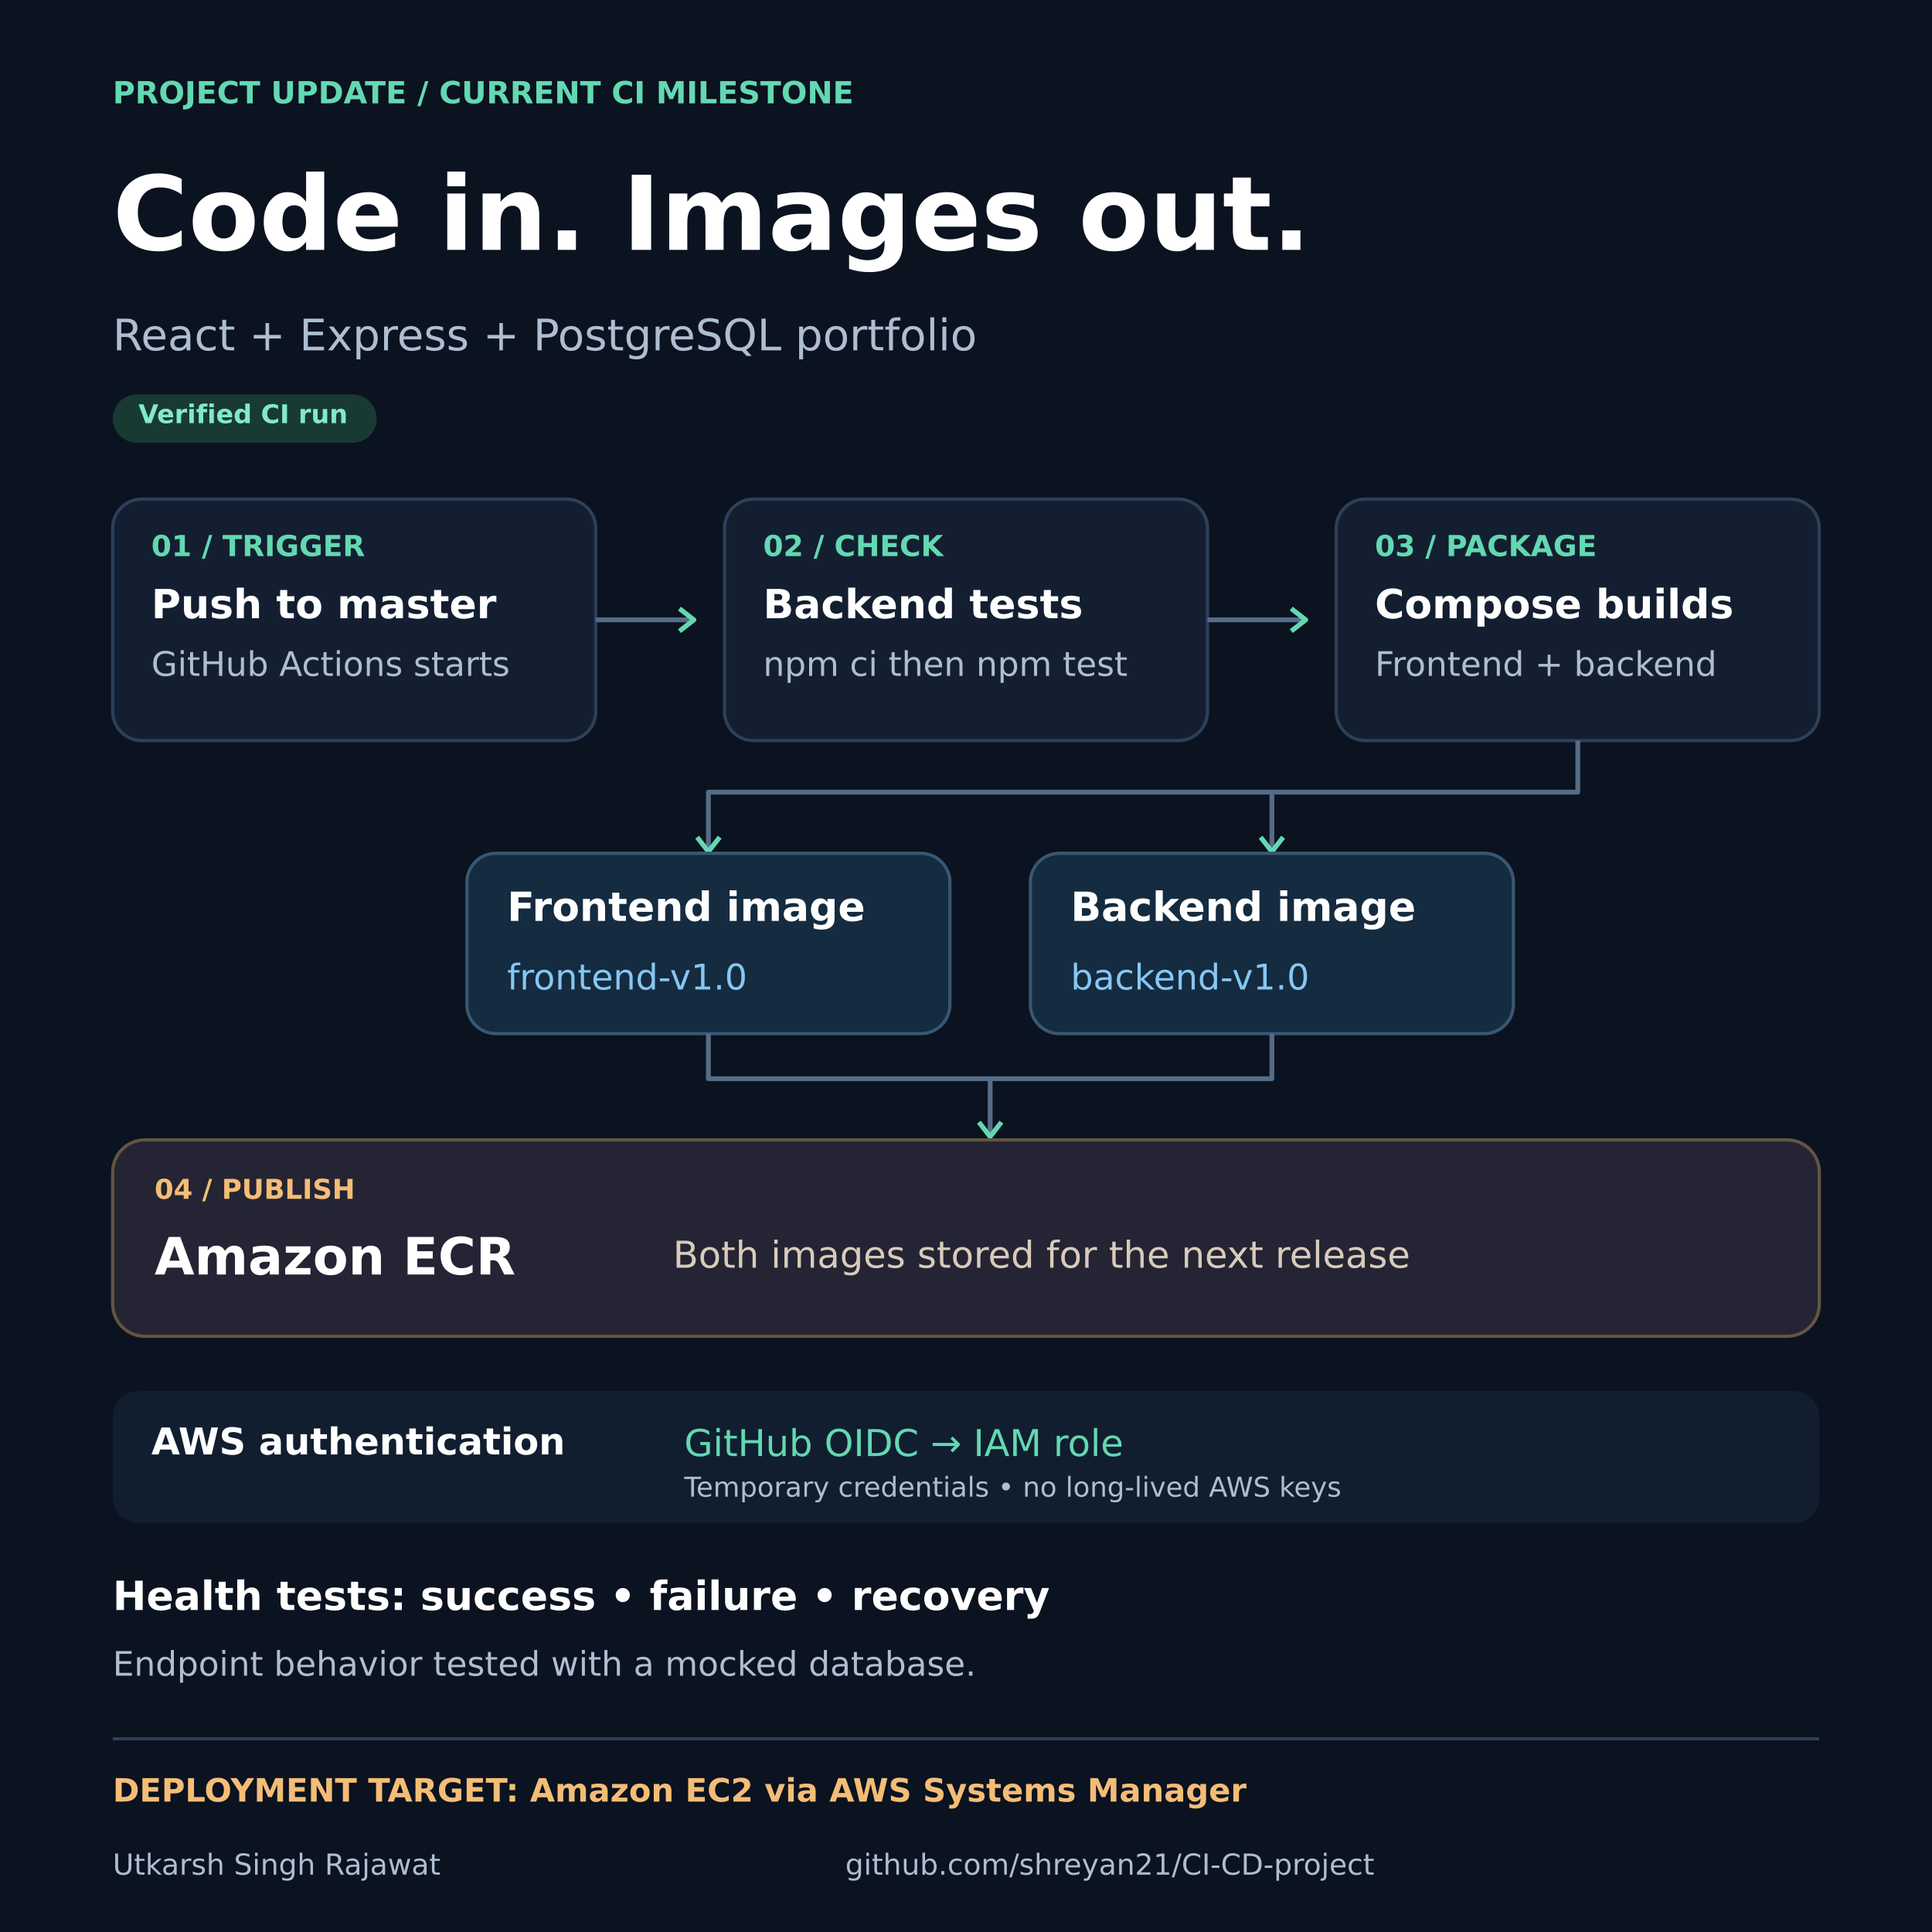
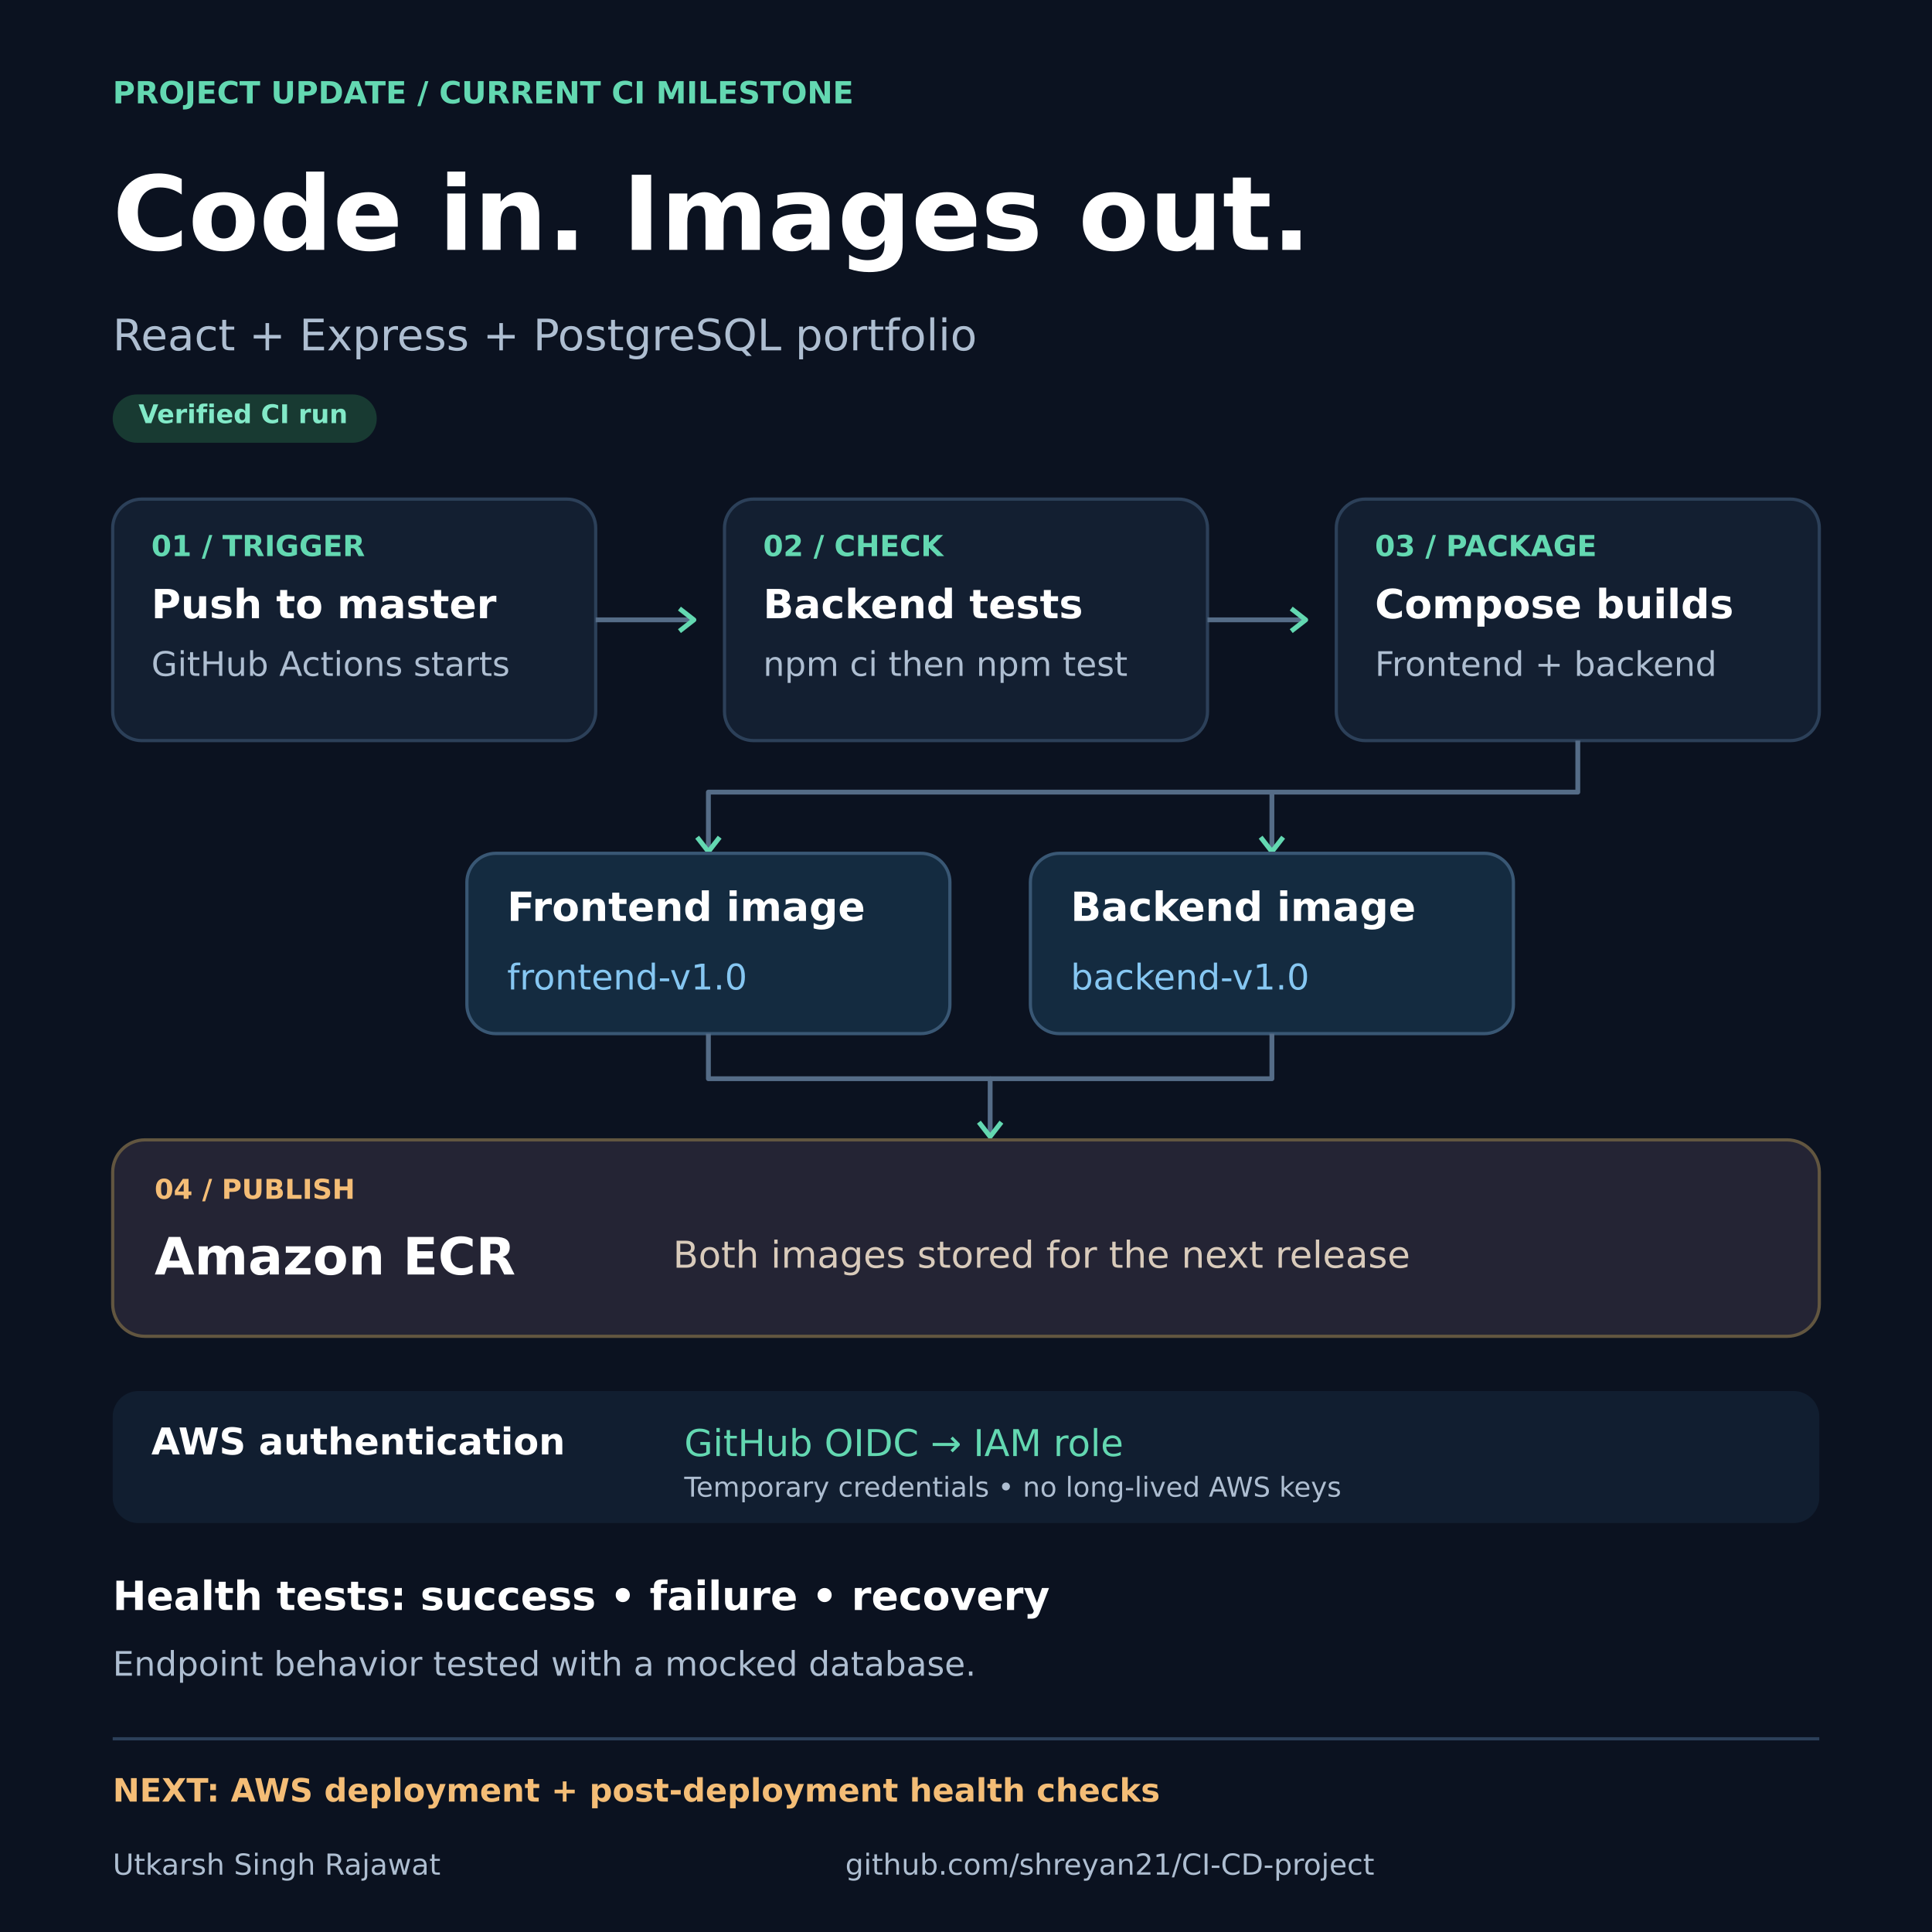
<svg xmlns="http://www.w3.org/2000/svg" width="1200" height="1200" viewBox="0 0 1200 1200" role="img" aria-labelledby="title desc">
  <rect width="1200" height="1200" fill="#0B1220" />
  <text x="70" y="64.2" fill="#63D8B1" font-family="DejaVu Sans, sans-serif" font-size="19" font-weight="700">PROJECT UPDATE  /  CURRENT CI MILESTONE</text>
  <text x="70" y="155.2" fill="#FFFFFF" font-family="DejaVu Sans, sans-serif" font-size="64" font-weight="700">Code in. Images out.</text>
  <text x="70" y="217.6" fill="#AEBED1" font-family="DejaVu Sans, sans-serif" font-size="27" font-weight="400">React + Express + PostgreSQL portfolio</text>
  <rect x="70" y="245" width="164" height="30" rx="15" fill="#183A32" />
  <text x="86" y="262.8" fill="#82E9C8" font-family="DejaVu Sans, sans-serif" font-size="16" font-weight="700">Verified CI run</text>
  <rect x="70" y="310" width="300" height="150" rx="18" fill="#131F31" stroke="#2C4059" stroke-width="2" />
  <text x="94" y="345.4" fill="#63D8B1" font-family="DejaVu Sans, sans-serif" font-size="18" font-weight="700">01  /  TRIGGER</text>
  <text x="94" y="384.0" fill="#FFFFFF" font-family="DejaVu Sans, sans-serif" font-size="25" font-weight="700">Push to master</text>
  <text x="94" y="419.8" fill="#AEBED1" font-family="DejaVu Sans, sans-serif" font-size="21" font-weight="400">GitHub Actions starts</text>
  <rect x="450" y="310" width="300" height="150" rx="18" fill="#131F31" stroke="#2C4059" stroke-width="2" />
  <text x="474" y="345.4" fill="#63D8B1" font-family="DejaVu Sans, sans-serif" font-size="18" font-weight="700">02  /  CHECK</text>
  <text x="474" y="384.0" fill="#FFFFFF" font-family="DejaVu Sans, sans-serif" font-size="25" font-weight="700">Backend tests</text>
  <text x="474" y="419.8" fill="#AEBED1" font-family="DejaVu Sans, sans-serif" font-size="21" font-weight="400">npm ci  then  npm test</text>
  <rect x="830" y="310" width="300" height="150" rx="18" fill="#131F31" stroke="#2C4059" stroke-width="2" />
  <text x="854" y="345.4" fill="#63D8B1" font-family="DejaVu Sans, sans-serif" font-size="18" font-weight="700">03  /  PACKAGE</text>
  <text x="854" y="384.0" fill="#FFFFFF" font-family="DejaVu Sans, sans-serif" font-size="25" font-weight="700">Compose builds</text>
  <text x="854" y="419.8" fill="#AEBED1" font-family="DejaVu Sans, sans-serif" font-size="21" font-weight="400">Frontend + backend</text>
  <polyline points="370,385 431,385" fill="none" stroke="#556C87" stroke-width="3" stroke-linejoin="round" />
  <polyline points="422,378 431,385 422,392" fill="none" stroke="#63D8B1" stroke-width="3" stroke-linejoin="round" />
  <polyline points="750,385 811,385" fill="none" stroke="#556C87" stroke-width="3" stroke-linejoin="round" />
  <polyline points="802,378 811,385 802,392" fill="none" stroke="#63D8B1" stroke-width="3" stroke-linejoin="round" />
  <polyline points="980,460 980,492 440,492 440,529" fill="none" stroke="#556C87" stroke-width="3" stroke-linejoin="round" />
  <polyline points="790,492 790,529" fill="none" stroke="#556C87" stroke-width="3" stroke-linejoin="round" />
  <polyline points="433,520 440,529 447,520" fill="none" stroke="#63D8B1" stroke-width="3" stroke-linejoin="round" />
  <polyline points="783,520 790,529 797,520" fill="none" stroke="#63D8B1" stroke-width="3" stroke-linejoin="round" />
  <rect x="290" y="530" width="300" height="112" rx="18" fill="#142B40" stroke="#395774" stroke-width="2" />
  <text x="315" y="572.0" fill="#FFFFFF" font-family="DejaVu Sans, sans-serif" font-size="25" font-weight="700">Frontend image</text>
  <text x="315" y="614.6" fill="#86C7F2" font-family="DejaVu Sans, sans-serif" font-size="22" font-weight="400">frontend-v1.0</text>
  <rect x="640" y="530" width="300" height="112" rx="18" fill="#142B40" stroke="#395774" stroke-width="2" />
  <text x="665" y="572.0" fill="#FFFFFF" font-family="DejaVu Sans, sans-serif" font-size="25" font-weight="700">Backend image</text>
  <text x="665" y="614.6" fill="#86C7F2" font-family="DejaVu Sans, sans-serif" font-size="22" font-weight="400">backend-v1.0</text>
  <polyline points="440,642 440,670 615,670 615,706" fill="none" stroke="#556C87" stroke-width="3" stroke-linejoin="round" />
  <polyline points="790,642 790,670 615,670" fill="none" stroke="#556C87" stroke-width="3" stroke-linejoin="round" />
  <polyline points="608,697 615,706 622,697" fill="none" stroke="#63D8B1" stroke-width="3" stroke-linejoin="round" />
  <rect x="70" y="708" width="1060" height="122" rx="20" fill="#242434" stroke="#625640" stroke-width="2" />
  <text x="96" y="744.6" fill="#F4BD76" font-family="DejaVu Sans, sans-serif" font-size="17" font-weight="700">04  /  PUBLISH</text>
  <text x="96" y="791.6" fill="#FFFFFF" font-family="DejaVu Sans, sans-serif" font-size="32" font-weight="700">Amazon ECR</text>
  <text x="418" y="787.4" fill="#D9CBBB" font-family="DejaVu Sans, sans-serif" font-size="23" font-weight="400">Both images stored for the next release</text>
  <rect x="70" y="864" width="1060" height="82" rx="16" fill="#111E30" />
  <text x="94" y="903.4" fill="#FFFFFF" font-family="DejaVu Sans, sans-serif" font-size="23" font-weight="700">AWS authentication</text>
  <text x="425" y="904.4" fill="#63D8B1" font-family="DejaVu Sans, sans-serif" font-size="23" font-weight="400">GitHub OIDC  →  IAM role</text>
  <text x="425" y="929.6" fill="#AEBED1" font-family="DejaVu Sans, sans-serif" font-size="17" font-weight="400">Temporary credentials • no long-lived AWS keys</text>
  <text x="70" y="1000.0" fill="#FFFFFF" font-family="DejaVu Sans, sans-serif" font-size="25" font-weight="700">Health tests: success • failure • recovery</text>
  <text x="70" y="1040.8" fill="#AEBED1" font-family="DejaVu Sans, sans-serif" font-size="21" font-weight="400">Endpoint behavior tested with a mocked database.</text>
  <polyline points="70,1080 1130,1080" fill="none" stroke="#2C4059" stroke-width="2" stroke-linejoin="round" />
-   <text x="70" y="1119.0" fill="#F4BD76" font-family="DejaVu Sans, sans-serif" font-size="20" font-weight="700">DEPLOYMENT TARGET: Amazon EC2 via AWS Systems Manager</text>
+   <text x="70" y="1119.0" fill="#F4BD76" font-family="DejaVu Sans, sans-serif" font-size="20" font-weight="700">NEXT: AWS deployment + post-deployment health checks</text>
  <text x="70" y="1164.4" fill="#AEBED1" font-family="DejaVu Sans, sans-serif" font-size="18" font-weight="400">Utkarsh Singh Rajawat</text>
  <text x="525" y="1164.4" fill="#AEBED1" font-family="DejaVu Sans, sans-serif" font-size="18" font-weight="400">github.com/shreyan21/CI-CD-project</text>
</svg>
